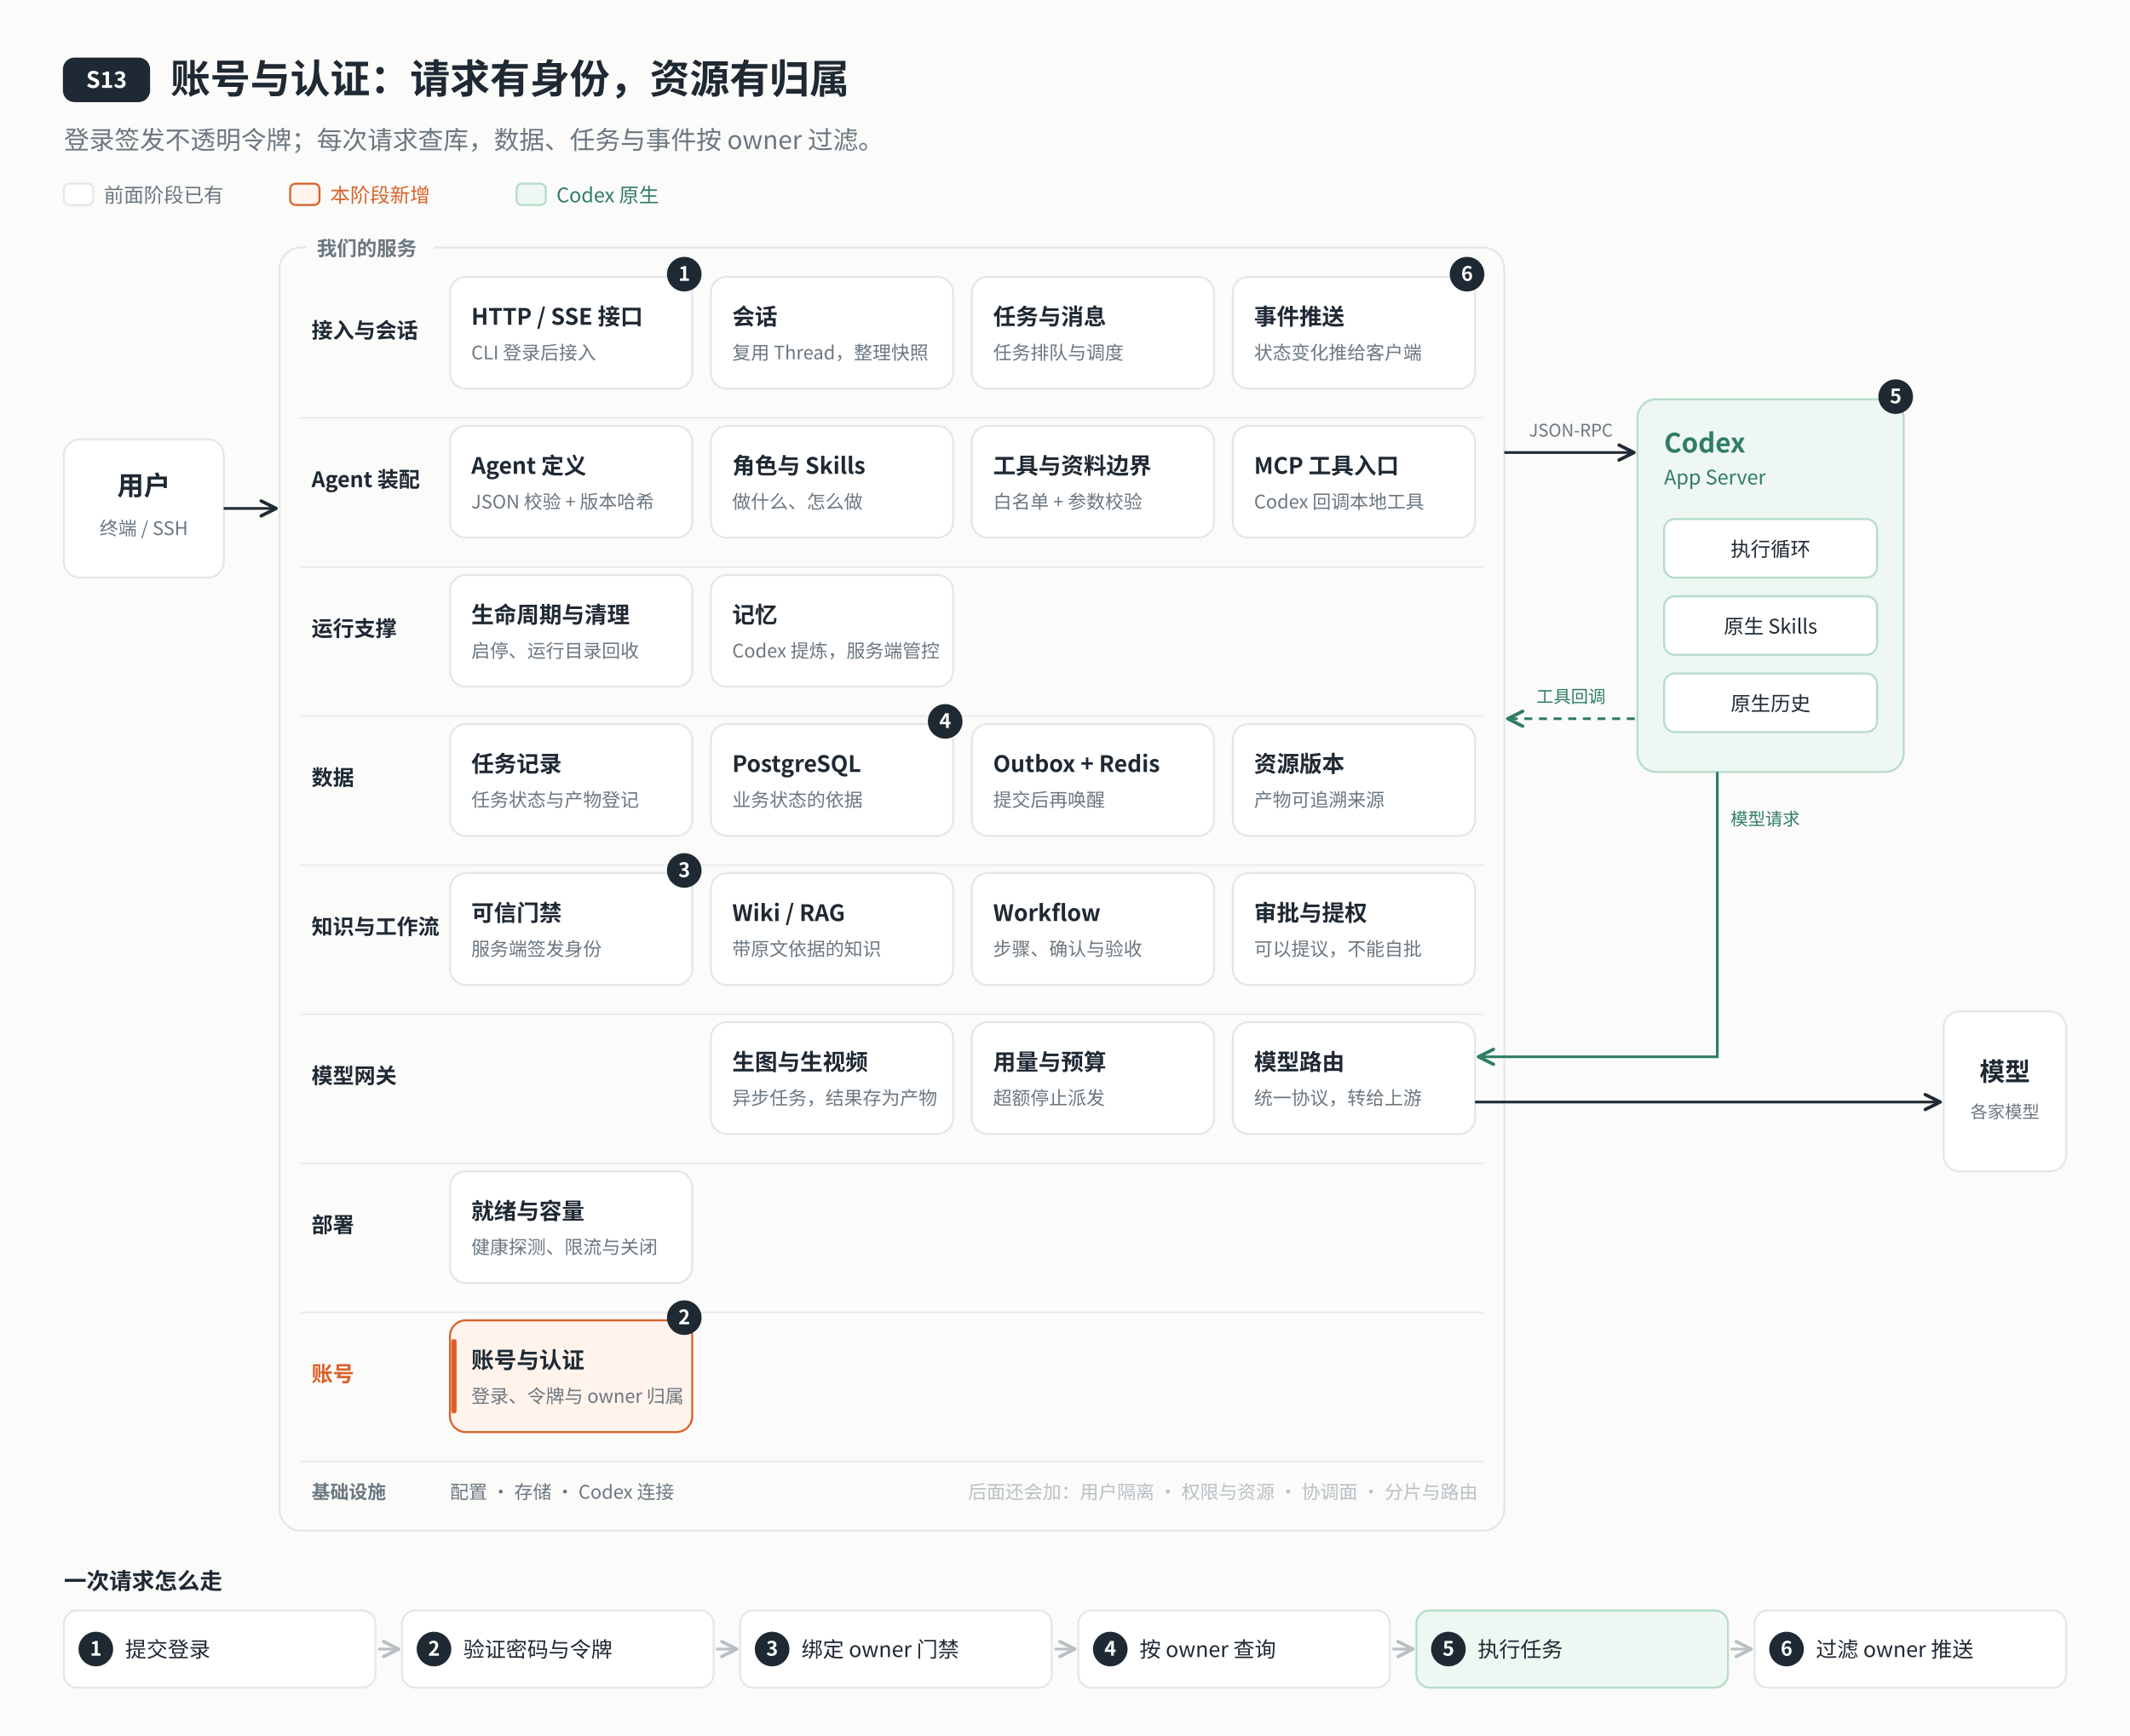
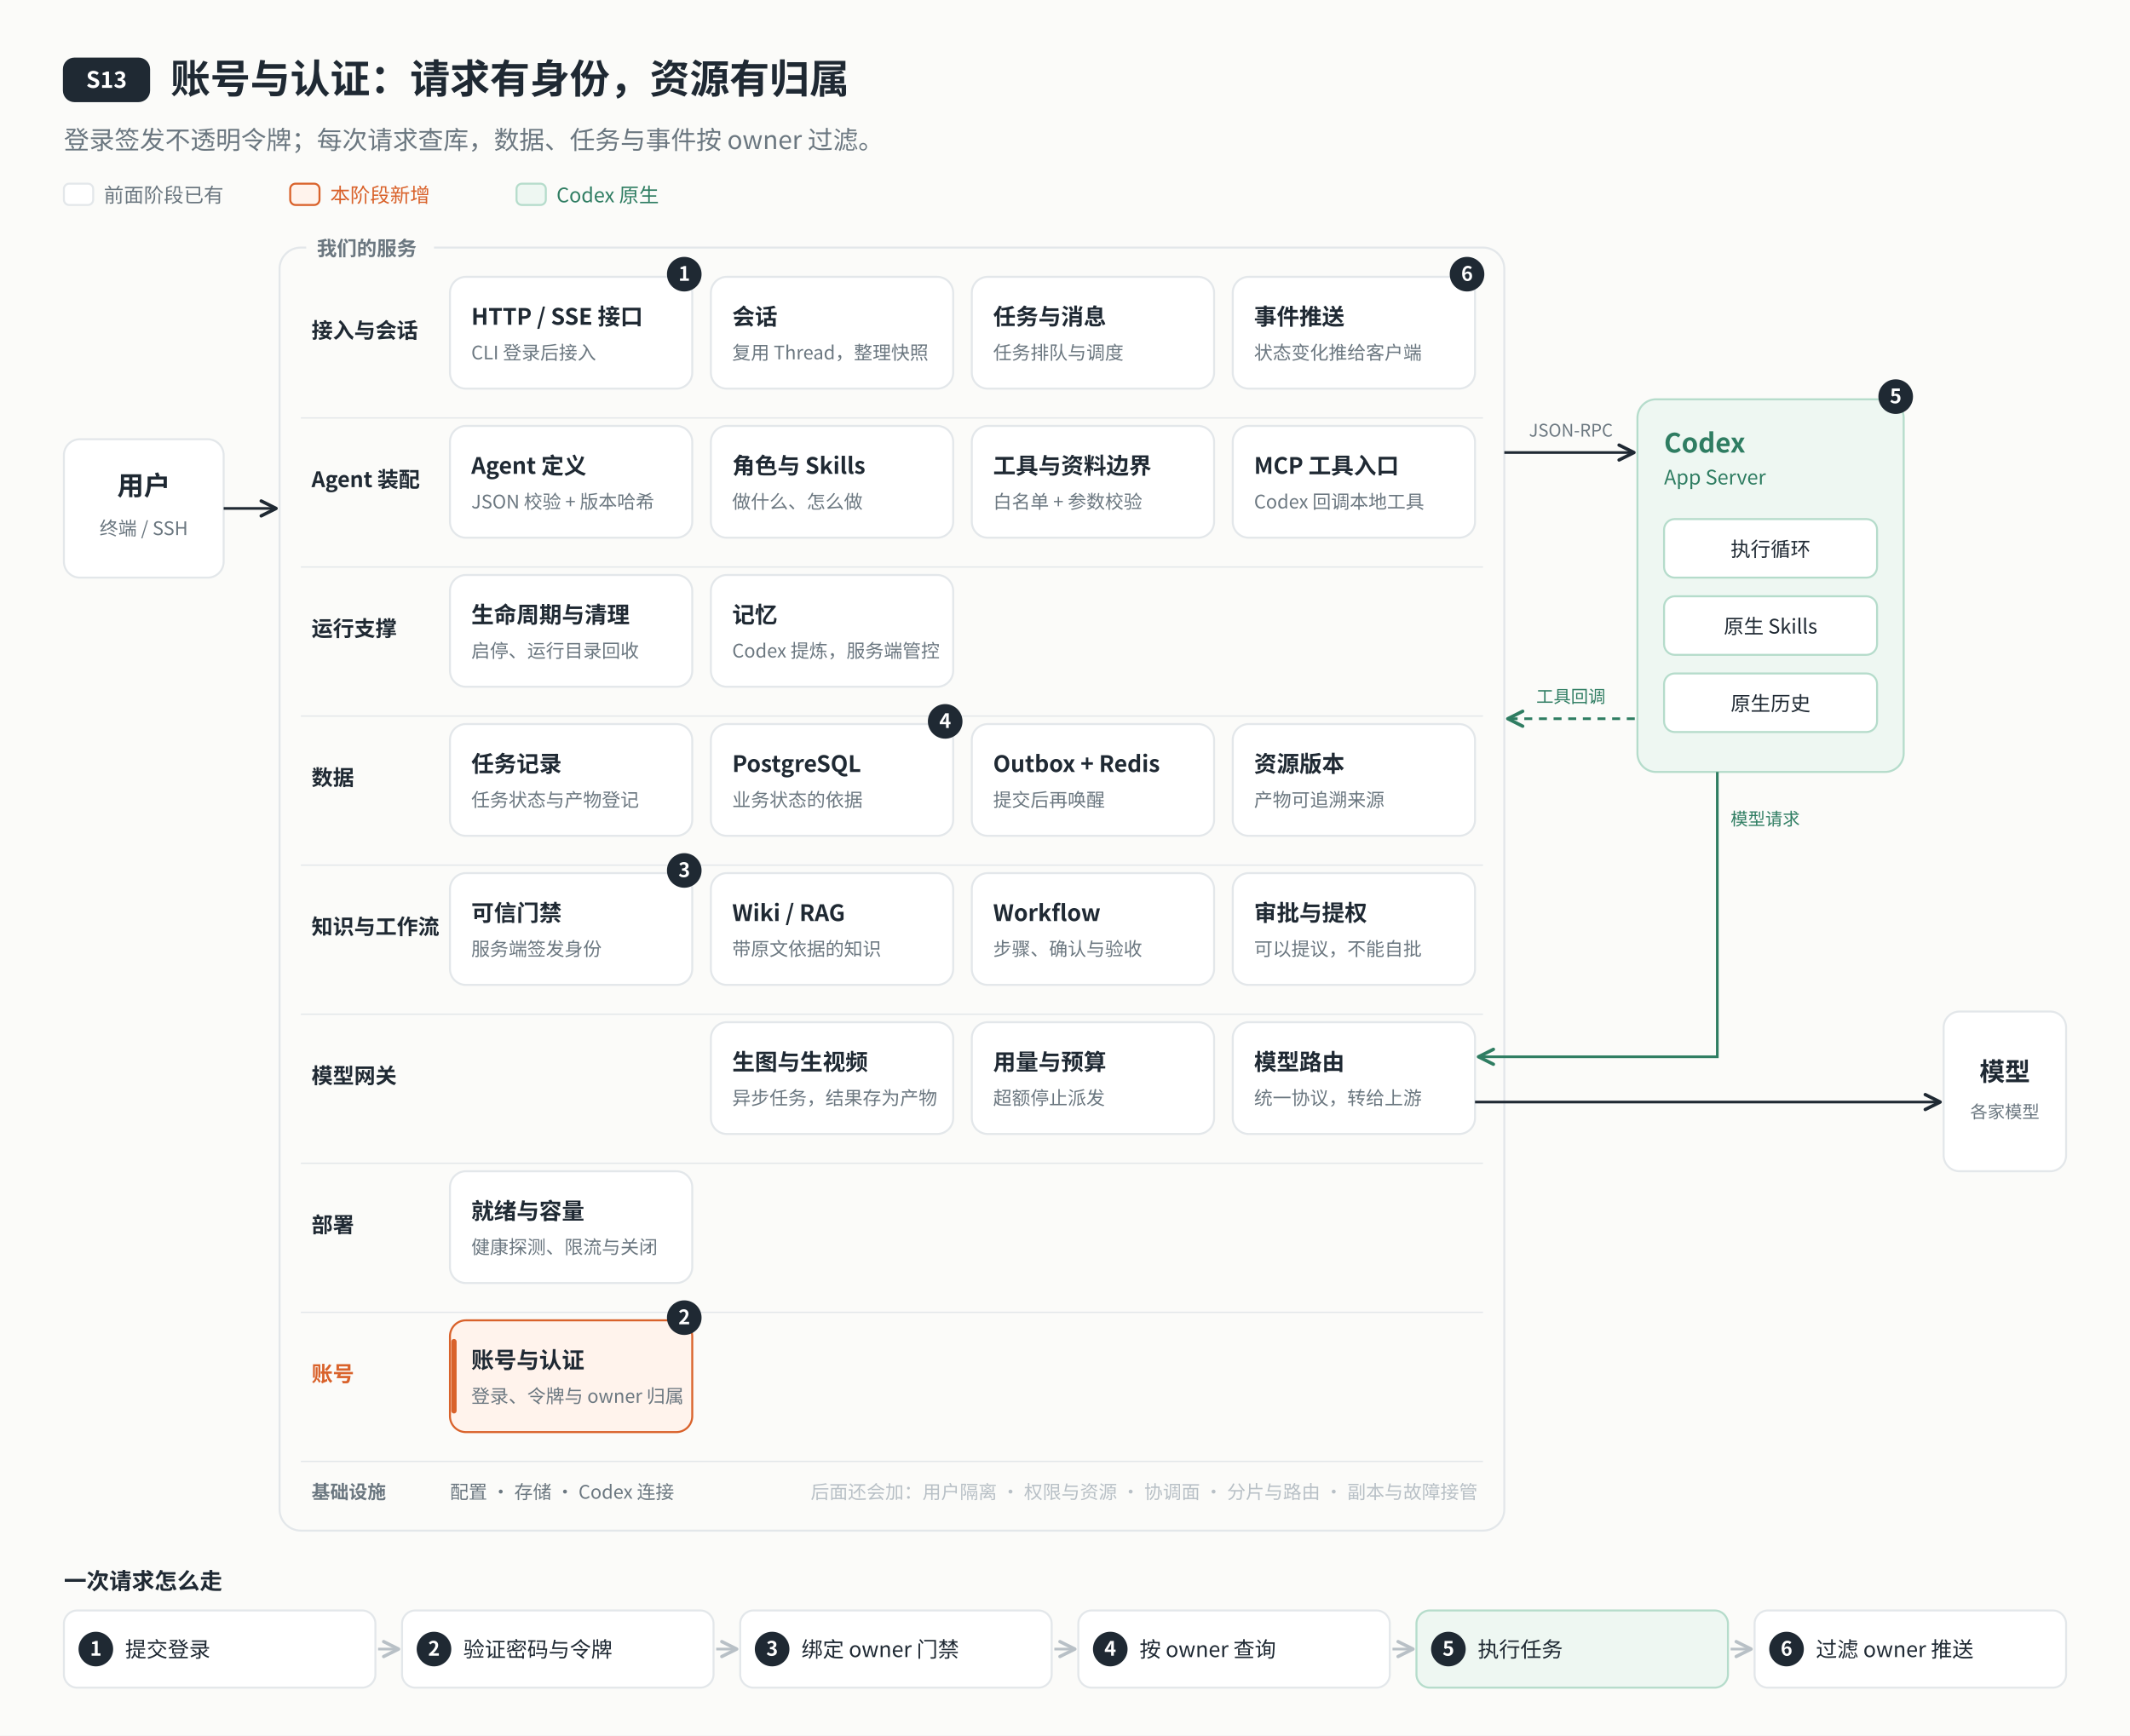
<svg xmlns="http://www.w3.org/2000/svg" width="1600" height="1304" viewBox="0 0 1600 1304" role="img" aria-labelledby="title desc">
  <defs>
    <marker id="mB8C0C6" viewBox="0 0 10 10" refX="8" refY="5" markerWidth="7" markerHeight="7" orient="auto-start-reverse">
      <path d="M1 1 L9 5 L1 9" fill="none" stroke="#B8C0C6" stroke-width="1.8" stroke-linecap="round" stroke-linejoin="round" />
    </marker>
    <marker id="m1F2933" viewBox="0 0 10 10" refX="8" refY="5" markerWidth="7" markerHeight="7" orient="auto-start-reverse">
      <path d="M1 1 L9 5 L1 9" fill="none" stroke="#1F2933" stroke-width="1.8" stroke-linecap="round" stroke-linejoin="round" />
    </marker>
    <marker id="m2F7D62" viewBox="0 0 10 10" refX="8" refY="5" markerWidth="7" markerHeight="7" orient="auto-start-reverse">
      <path d="M1 1 L9 5 L1 9" fill="none" stroke="#2F7D62" stroke-width="1.8" stroke-linecap="round" stroke-linejoin="round" />
    </marker>
  </defs>
  <g font-family="PingFang SC, Microsoft YaHei, Noto Sans CJK SC, sans-serif">
    <rect x="0" y="0" width="1600" height="1304" fill="#FBFBF9" />
    <rect x="48" y="44" width="64" height="32" rx="8" fill="#1F2933" stroke="#1F2933" stroke-width="1.5" />
    <text x="80" y="66" font-size="17" fill="#fff" font-weight="700" text-anchor="middle">S13</text>
    <text x="128" y="70" font-size="30" fill="#1F2933" font-weight="700" text-anchor="start">账号与认证：请求有身份，资源有归属</text>
    <text x="48" y="112" font-size="19" fill="#6B7780" font-weight="400" text-anchor="start">登录签发不透明令牌；每次请求查库，数据、任务与事件按 owner 过滤。</text>
    <rect x="48" y="138" width="22" height="16" rx="4" fill="#FFFFFF" stroke="#E3E7EA" stroke-width="1.5" />
    <text x="78" y="152" font-size="15" fill="#6B7780" font-weight="400" text-anchor="start">前面阶段已有</text>
    <rect x="218" y="138" width="22" height="16" rx="4" fill="#FFF3EC" stroke="#D9622B" stroke-width="1.5" />
    <text x="248" y="152" font-size="15" fill="#D9622B" font-weight="400" text-anchor="start">本阶段新增</text>
    <rect x="388" y="138" width="22" height="16" rx="4" fill="#EEF7F2" stroke="#B5DCCB" stroke-width="1.5" />
    <text x="418" y="152" font-size="15" fill="#2F7D62" font-weight="400" text-anchor="start">Codex 原生</text>
    <rect x="48" y="330" width="120" height="104" rx="12" fill="#FFFFFF" stroke="#E3E7EA" stroke-width="1.5" />
    <text x="108" y="372" font-size="20" fill="#1F2933" font-weight="600" text-anchor="middle">用户</text>
    <text x="108" y="402" font-size="14" fill="#6B7780" font-weight="400" text-anchor="middle">终端 / SSH</text>
    <rect x="210" y="186" width="920" height="964" rx="16" fill="none" stroke="#E3E7EA" stroke-width="1.5" />
    <rect x="230" y="175" width="96" height="22" fill="#FBFBF9" />
    <text x="238" y="192" font-size="15" fill="#6B7780" font-weight="600" text-anchor="start">我们的服务</text>
    <text x="234" y="254" font-size="16" fill="#1F2933" font-weight="600" text-anchor="start">接入与会话</text>
    <rect x="338" y="208" width="182" height="84" rx="12" fill="#FFFFFF" stroke="#E3E7EA" stroke-width="1.5" />
    <text x="354" y="244" font-size="17" fill="#1F2933" font-weight="600" text-anchor="start">HTTP / SSE 接口</text>
    <text x="354" y="270" font-size="14" fill="#6B7780" font-weight="400" text-anchor="start">CLI 登录后接入</text>
    <rect x="534" y="208" width="182" height="84" rx="12" fill="#FFFFFF" stroke="#E3E7EA" stroke-width="1.5" />
    <text x="550" y="244" font-size="17" fill="#1F2933" font-weight="600" text-anchor="start">会话</text>
    <text x="550" y="270" font-size="14" fill="#6B7780" font-weight="400" text-anchor="start">复用 Thread，整理快照</text>
    <rect x="730" y="208" width="182" height="84" rx="12" fill="#FFFFFF" stroke="#E3E7EA" stroke-width="1.5" />
    <text x="746" y="244" font-size="17" fill="#1F2933" font-weight="600" text-anchor="start">任务与消息</text>
    <text x="746" y="270" font-size="14" fill="#6B7780" font-weight="400" text-anchor="start">任务排队与调度</text>
    <rect x="926" y="208" width="182" height="84" rx="12" fill="#FFFFFF" stroke="#E3E7EA" stroke-width="1.5" />
    <text x="942" y="244" font-size="17" fill="#1F2933" font-weight="600" text-anchor="start">事件推送</text>
    <text x="942" y="270" font-size="14" fill="#6B7780" font-weight="400" text-anchor="start">状态变化推给客户端</text>
    <text x="234" y="366" font-size="16" fill="#1F2933" font-weight="600" text-anchor="start">Agent 装配</text>
    <line x1="226" y1="314" x2="1114" y2="314" stroke="#E3E7EA" stroke-width="1" />
    <rect x="338" y="320" width="182" height="84" rx="12" fill="#FFFFFF" stroke="#E3E7EA" stroke-width="1.5" />
    <text x="354" y="356" font-size="17" fill="#1F2933" font-weight="600" text-anchor="start">Agent 定义</text>
    <text x="354" y="382" font-size="14" fill="#6B7780" font-weight="400" text-anchor="start">JSON 校验 + 版本哈希</text>
    <rect x="534" y="320" width="182" height="84" rx="12" fill="#FFFFFF" stroke="#E3E7EA" stroke-width="1.5" />
    <text x="550" y="356" font-size="17" fill="#1F2933" font-weight="600" text-anchor="start">角色与 Skills</text>
    <text x="550" y="382" font-size="14" fill="#6B7780" font-weight="400" text-anchor="start">做什么、怎么做</text>
    <rect x="730" y="320" width="182" height="84" rx="12" fill="#FFFFFF" stroke="#E3E7EA" stroke-width="1.5" />
    <text x="746" y="356" font-size="17" fill="#1F2933" font-weight="600" text-anchor="start">工具与资料边界</text>
    <text x="746" y="382" font-size="14" fill="#6B7780" font-weight="400" text-anchor="start">白名单 + 参数校验</text>
    <rect x="926" y="320" width="182" height="84" rx="12" fill="#FFFFFF" stroke="#E3E7EA" stroke-width="1.5" />
    <text x="942" y="356" font-size="17" fill="#1F2933" font-weight="600" text-anchor="start">MCP 工具入口</text>
    <text x="942" y="382" font-size="14" fill="#6B7780" font-weight="400" text-anchor="start">Codex 回调本地工具</text>
    <text x="234" y="478" font-size="16" fill="#1F2933" font-weight="600" text-anchor="start">运行支撑</text>
    <line x1="226" y1="426" x2="1114" y2="426" stroke="#E3E7EA" stroke-width="1" />
    <rect x="338" y="432" width="182" height="84" rx="12" fill="#FFFFFF" stroke="#E3E7EA" stroke-width="1.5" />
    <text x="354" y="468" font-size="17" fill="#1F2933" font-weight="600" text-anchor="start">生命周期与清理</text>
    <text x="354" y="494" font-size="14" fill="#6B7780" font-weight="400" text-anchor="start">启停、运行目录回收</text>
    <rect x="534" y="432" width="182" height="84" rx="12" fill="#FFFFFF" stroke="#E3E7EA" stroke-width="1.5" />
    <text x="550" y="468" font-size="17" fill="#1F2933" font-weight="600" text-anchor="start">记忆</text>
    <text x="550" y="494" font-size="14" fill="#6B7780" font-weight="400" text-anchor="start">Codex 提炼，服务端管控</text>
    <text x="234" y="590" font-size="16" fill="#1F2933" font-weight="600" text-anchor="start">数据</text>
    <line x1="226" y1="538" x2="1114" y2="538" stroke="#E3E7EA" stroke-width="1" />
    <rect x="338" y="544" width="182" height="84" rx="12" fill="#FFFFFF" stroke="#E3E7EA" stroke-width="1.5" />
    <text x="354" y="580" font-size="17" fill="#1F2933" font-weight="600" text-anchor="start">任务记录</text>
    <text x="354" y="606" font-size="14" fill="#6B7780" font-weight="400" text-anchor="start">任务状态与产物登记</text>
    <rect x="534" y="544" width="182" height="84" rx="12" fill="#FFFFFF" stroke="#E3E7EA" stroke-width="1.5" />
    <text x="550" y="580" font-size="17" fill="#1F2933" font-weight="600" text-anchor="start">PostgreSQL</text>
    <text x="550" y="606" font-size="14" fill="#6B7780" font-weight="400" text-anchor="start">业务状态的依据</text>
    <rect x="730" y="544" width="182" height="84" rx="12" fill="#FFFFFF" stroke="#E3E7EA" stroke-width="1.5" />
    <text x="746" y="580" font-size="17" fill="#1F2933" font-weight="600" text-anchor="start">Outbox + Redis</text>
    <text x="746" y="606" font-size="14" fill="#6B7780" font-weight="400" text-anchor="start">提交后再唤醒</text>
    <rect x="926" y="544" width="182" height="84" rx="12" fill="#FFFFFF" stroke="#E3E7EA" stroke-width="1.5" />
    <text x="942" y="580" font-size="17" fill="#1F2933" font-weight="600" text-anchor="start">资源版本</text>
    <text x="942" y="606" font-size="14" fill="#6B7780" font-weight="400" text-anchor="start">产物可追溯来源</text>
    <text x="234" y="702" font-size="16" fill="#1F2933" font-weight="600" text-anchor="start">知识与工作流</text>
    <line x1="226" y1="650" x2="1114" y2="650" stroke="#E3E7EA" stroke-width="1" />
    <rect x="338" y="656" width="182" height="84" rx="12" fill="#FFFFFF" stroke="#E3E7EA" stroke-width="1.5" />
    <text x="354" y="692" font-size="17" fill="#1F2933" font-weight="600" text-anchor="start">可信门禁</text>
    <text x="354" y="718" font-size="14" fill="#6B7780" font-weight="400" text-anchor="start">服务端签发身份</text>
    <rect x="534" y="656" width="182" height="84" rx="12" fill="#FFFFFF" stroke="#E3E7EA" stroke-width="1.5" />
    <text x="550" y="692" font-size="17" fill="#1F2933" font-weight="600" text-anchor="start">Wiki / RAG</text>
    <text x="550" y="718" font-size="14" fill="#6B7780" font-weight="400" text-anchor="start">带原文依据的知识</text>
    <rect x="730" y="656" width="182" height="84" rx="12" fill="#FFFFFF" stroke="#E3E7EA" stroke-width="1.5" />
    <text x="746" y="692" font-size="17" fill="#1F2933" font-weight="600" text-anchor="start">Workflow</text>
    <text x="746" y="718" font-size="14" fill="#6B7780" font-weight="400" text-anchor="start">步骤、确认与验收</text>
    <rect x="926" y="656" width="182" height="84" rx="12" fill="#FFFFFF" stroke="#E3E7EA" stroke-width="1.5" />
    <text x="942" y="692" font-size="17" fill="#1F2933" font-weight="600" text-anchor="start">审批与提权</text>
    <text x="942" y="718" font-size="14" fill="#6B7780" font-weight="400" text-anchor="start">可以提议，不能自批</text>
    <text x="234" y="814" font-size="16" fill="#1F2933" font-weight="600" text-anchor="start">模型网关</text>
    <line x1="226" y1="762" x2="1114" y2="762" stroke="#E3E7EA" stroke-width="1" />
    <rect x="534" y="768" width="182" height="84" rx="12" fill="#FFFFFF" stroke="#E3E7EA" stroke-width="1.5" />
    <text x="550" y="804" font-size="17" fill="#1F2933" font-weight="600" text-anchor="start">生图与生视频</text>
    <text x="550" y="830" font-size="14" fill="#6B7780" font-weight="400" text-anchor="start">异步任务，结果存为产物</text>
    <rect x="730" y="768" width="182" height="84" rx="12" fill="#FFFFFF" stroke="#E3E7EA" stroke-width="1.5" />
    <text x="746" y="804" font-size="17" fill="#1F2933" font-weight="600" text-anchor="start">用量与预算</text>
    <text x="746" y="830" font-size="14" fill="#6B7780" font-weight="400" text-anchor="start">超额停止派发</text>
    <rect x="926" y="768" width="182" height="84" rx="12" fill="#FFFFFF" stroke="#E3E7EA" stroke-width="1.5" />
    <text x="942" y="804" font-size="17" fill="#1F2933" font-weight="600" text-anchor="start">模型路由</text>
    <text x="942" y="830" font-size="14" fill="#6B7780" font-weight="400" text-anchor="start">统一协议，转给上游</text>
    <text x="234" y="926" font-size="16" fill="#1F2933" font-weight="600" text-anchor="start">部署</text>
    <line x1="226" y1="874" x2="1114" y2="874" stroke="#E3E7EA" stroke-width="1" />
    <rect x="338" y="880" width="182" height="84" rx="12" fill="#FFFFFF" stroke="#E3E7EA" stroke-width="1.5" />
    <text x="354" y="916" font-size="17" fill="#1F2933" font-weight="600" text-anchor="start">就绪与容量</text>
    <text x="354" y="942" font-size="14" fill="#6B7780" font-weight="400" text-anchor="start">健康探测、限流与关闭</text>
    <text x="234" y="1038" font-size="16" fill="#D9622B" font-weight="600" text-anchor="start">账号</text>
    <line x1="226" y1="986" x2="1114" y2="986" stroke="#E3E7EA" stroke-width="1" />
    <rect x="338" y="992" width="182" height="84" rx="12" fill="#FFF3EC" stroke="#D9622B" stroke-width="1.5" />
    <rect x="339" y="1006" width="4" height="56" rx="2" fill="#D9622B" />
    <text x="354" y="1028" font-size="17" fill="#1F2933" font-weight="600" text-anchor="start">账号与认证</text>
    <text x="354" y="1054" font-size="14" fill="#6B7780" font-weight="400" text-anchor="start">登录、令牌与 owner 归属</text>
    <line x1="226" y1="1098" x2="1114" y2="1098" stroke="#E3E7EA" stroke-width="1" />
    <text x="234" y="1126" font-size="14" fill="#6B7780" font-weight="600" text-anchor="start">基础设施</text>
    <text x="338" y="1126" font-size="14" fill="#6B7780" font-weight="400" text-anchor="start">配置 · 存储 · Codex 连接</text>
-     <text x="1110" y="1126" font-size="14" fill="#B8C0C6" font-weight="400" text-anchor="end">后面还会加：用户隔离 · 权限与资源 · 协调面 · 分片与路由</text>
+     <text x="1110" y="1126" font-size="14" fill="#B8C0C6" font-weight="400" text-anchor="end">后面还会加：用户隔离 · 权限与资源 · 协调面 · 分片与路由 · 副本与故障接管</text>
    <rect x="1230" y="300" width="200" height="280" rx="14" fill="#EEF7F2" stroke="#B5DCCB" stroke-width="1.5" />
    <text x="1250" y="340" font-size="20" fill="#2F7D62" font-weight="700" text-anchor="start">Codex</text>
    <text x="1250" y="364" font-size="15" fill="#2F7D62" font-weight="400" text-anchor="start">App Server</text>
    <rect x="1250" y="390" width="160" height="44" rx="8" fill="#FFFFFF" stroke="#B5DCCB" stroke-width="1.5" />
    <text x="1330" y="418" font-size="15" fill="#1F2933" font-weight="500" text-anchor="middle">执行循环</text>
    <rect x="1250" y="448" width="160" height="44" rx="8" fill="#FFFFFF" stroke="#B5DCCB" stroke-width="1.5" />
    <text x="1330" y="476" font-size="15" fill="#1F2933" font-weight="500" text-anchor="middle">原生 Skills</text>
    <rect x="1250" y="506" width="160" height="44" rx="8" fill="#FFFFFF" stroke="#B5DCCB" stroke-width="1.5" />
    <text x="1330" y="534" font-size="15" fill="#1F2933" font-weight="500" text-anchor="middle">原生历史</text>
    <rect x="1460" y="760" width="92" height="120" rx="12" fill="#FFFFFF" stroke="#E3E7EA" stroke-width="1.5" />
    <text x="1506" y="812" font-size="19" fill="#1F2933" font-weight="600" text-anchor="middle">模型</text>
    <text x="1506" y="840" font-size="13" fill="#6B7780" font-weight="400" text-anchor="middle">各家模型</text>
    <path d="M168,382 L206,382" fill="none" stroke="#1F2933" stroke-width="2" marker-end="url(#m1F2933)" />
    <path d="M1130,340 L1226,340" fill="none" stroke="#1F2933" stroke-width="2" marker-end="url(#m1F2933)" />
    <text x="1180" y="328" font-size="13" fill="#6B7780" font-weight="500" text-anchor="middle">JSON-RPC</text>
    <path d="M1228,540 L1134,540" fill="none" stroke="#2F7D62" stroke-width="2" stroke-dasharray="6 5" marker-end="url(#m2F7D62)" />
    <text x="1180" y="528" font-size="13" fill="#2F7D62" font-weight="500" text-anchor="middle">工具回调</text>
    <path d="M1290,580 L1290,794 L1112,794" fill="none" stroke="#2F7D62" stroke-width="2" marker-end="url(#m2F7D62)" />
    <text x="1300" y="620" font-size="13" fill="#2F7D62" font-weight="500" text-anchor="start">模型请求</text>
    <path d="M1108,828 L1456,828" fill="none" stroke="#1F2933" stroke-width="2" marker-end="url(#m1F2933)" />
    <circle cx="514" cy="206" r="13" fill="#1F2933" />
    <text x="514" y="211" font-size="15" fill="#fff" font-weight="700" text-anchor="middle">1</text>
    <circle cx="514" cy="990" r="13" fill="#1F2933" />
    <text x="514" y="995" font-size="15" fill="#fff" font-weight="700" text-anchor="middle">2</text>
    <circle cx="514" cy="654" r="13" fill="#1F2933" />
    <text x="514" y="659" font-size="15" fill="#fff" font-weight="700" text-anchor="middle">3</text>
    <circle cx="710" cy="542" r="13" fill="#1F2933" />
    <text x="710" y="547" font-size="15" fill="#fff" font-weight="700" text-anchor="middle">4</text>
    <circle cx="1424" cy="298" r="13" fill="#1F2933" />
    <text x="1424" y="303" font-size="15" fill="#fff" font-weight="700" text-anchor="middle">5</text>
    <circle cx="1102" cy="206" r="13" fill="#1F2933" />
    <text x="1102" y="211" font-size="15" fill="#fff" font-weight="700" text-anchor="middle">6</text>
    <text x="48" y="1194" font-size="17" fill="#1F2933" font-weight="700" text-anchor="start">一次请求怎么走</text>
    <rect x="48" y="1210" width="234" height="58" rx="10" fill="#FFFFFF" stroke="#E3E7EA" stroke-width="1.5" />
    <circle cx="72" cy="1239" r="13" fill="#1F2933" />
    <text x="72" y="1244" font-size="15" fill="#fff" font-weight="700" text-anchor="middle">1</text>
    <text x="94" y="1245" font-size="16" fill="#1F2933" font-weight="500" text-anchor="start">提交登录</text>
    <path d="M284,1239 L298,1239" fill="none" stroke="#B8C0C6" stroke-width="2" marker-end="url(#mB8C0C6)" />
    <rect x="302" y="1210" width="234" height="58" rx="10" fill="#FFFFFF" stroke="#E3E7EA" stroke-width="1.5" />
    <circle cx="326" cy="1239" r="13" fill="#1F2933" />
    <text x="326" y="1244" font-size="15" fill="#fff" font-weight="700" text-anchor="middle">2</text>
    <text x="348" y="1245" font-size="16" fill="#1F2933" font-weight="500" text-anchor="start">验证密码与令牌</text>
    <path d="M538,1239 L552,1239" fill="none" stroke="#B8C0C6" stroke-width="2" marker-end="url(#mB8C0C6)" />
    <rect x="556" y="1210" width="234" height="58" rx="10" fill="#FFFFFF" stroke="#E3E7EA" stroke-width="1.5" />
    <circle cx="580" cy="1239" r="13" fill="#1F2933" />
    <text x="580" y="1244" font-size="15" fill="#fff" font-weight="700" text-anchor="middle">3</text>
    <text x="602" y="1245" font-size="16" fill="#1F2933" font-weight="500" text-anchor="start">绑定 owner 门禁</text>
    <path d="M792,1239 L806,1239" fill="none" stroke="#B8C0C6" stroke-width="2" marker-end="url(#mB8C0C6)" />
    <rect x="810" y="1210" width="234" height="58" rx="10" fill="#FFFFFF" stroke="#E3E7EA" stroke-width="1.5" />
    <circle cx="834" cy="1239" r="13" fill="#1F2933" />
    <text x="834" y="1244" font-size="15" fill="#fff" font-weight="700" text-anchor="middle">4</text>
    <text x="856" y="1245" font-size="16" fill="#1F2933" font-weight="500" text-anchor="start">按 owner 查询</text>
    <path d="M1046,1239 L1060,1239" fill="none" stroke="#B8C0C6" stroke-width="2" marker-end="url(#mB8C0C6)" />
    <rect x="1064" y="1210" width="234" height="58" rx="10" fill="#EEF7F2" stroke="#B5DCCB" stroke-width="1.5" />
    <circle cx="1088" cy="1239" r="13" fill="#1F2933" />
    <text x="1088" y="1244" font-size="15" fill="#fff" font-weight="700" text-anchor="middle">5</text>
    <text x="1110" y="1245" font-size="16" fill="#1F2933" font-weight="500" text-anchor="start">执行任务</text>
    <path d="M1300,1239 L1314,1239" fill="none" stroke="#B8C0C6" stroke-width="2" marker-end="url(#mB8C0C6)" />
    <rect x="1318" y="1210" width="234" height="58" rx="10" fill="#FFFFFF" stroke="#E3E7EA" stroke-width="1.5" />
    <circle cx="1342" cy="1239" r="13" fill="#1F2933" />
    <text x="1342" y="1244" font-size="15" fill="#fff" font-weight="700" text-anchor="middle">6</text>
    <text x="1364" y="1245" font-size="16" fill="#1F2933" font-weight="500" text-anchor="start">过滤 owner 推送</text>
  </g>
</svg>
